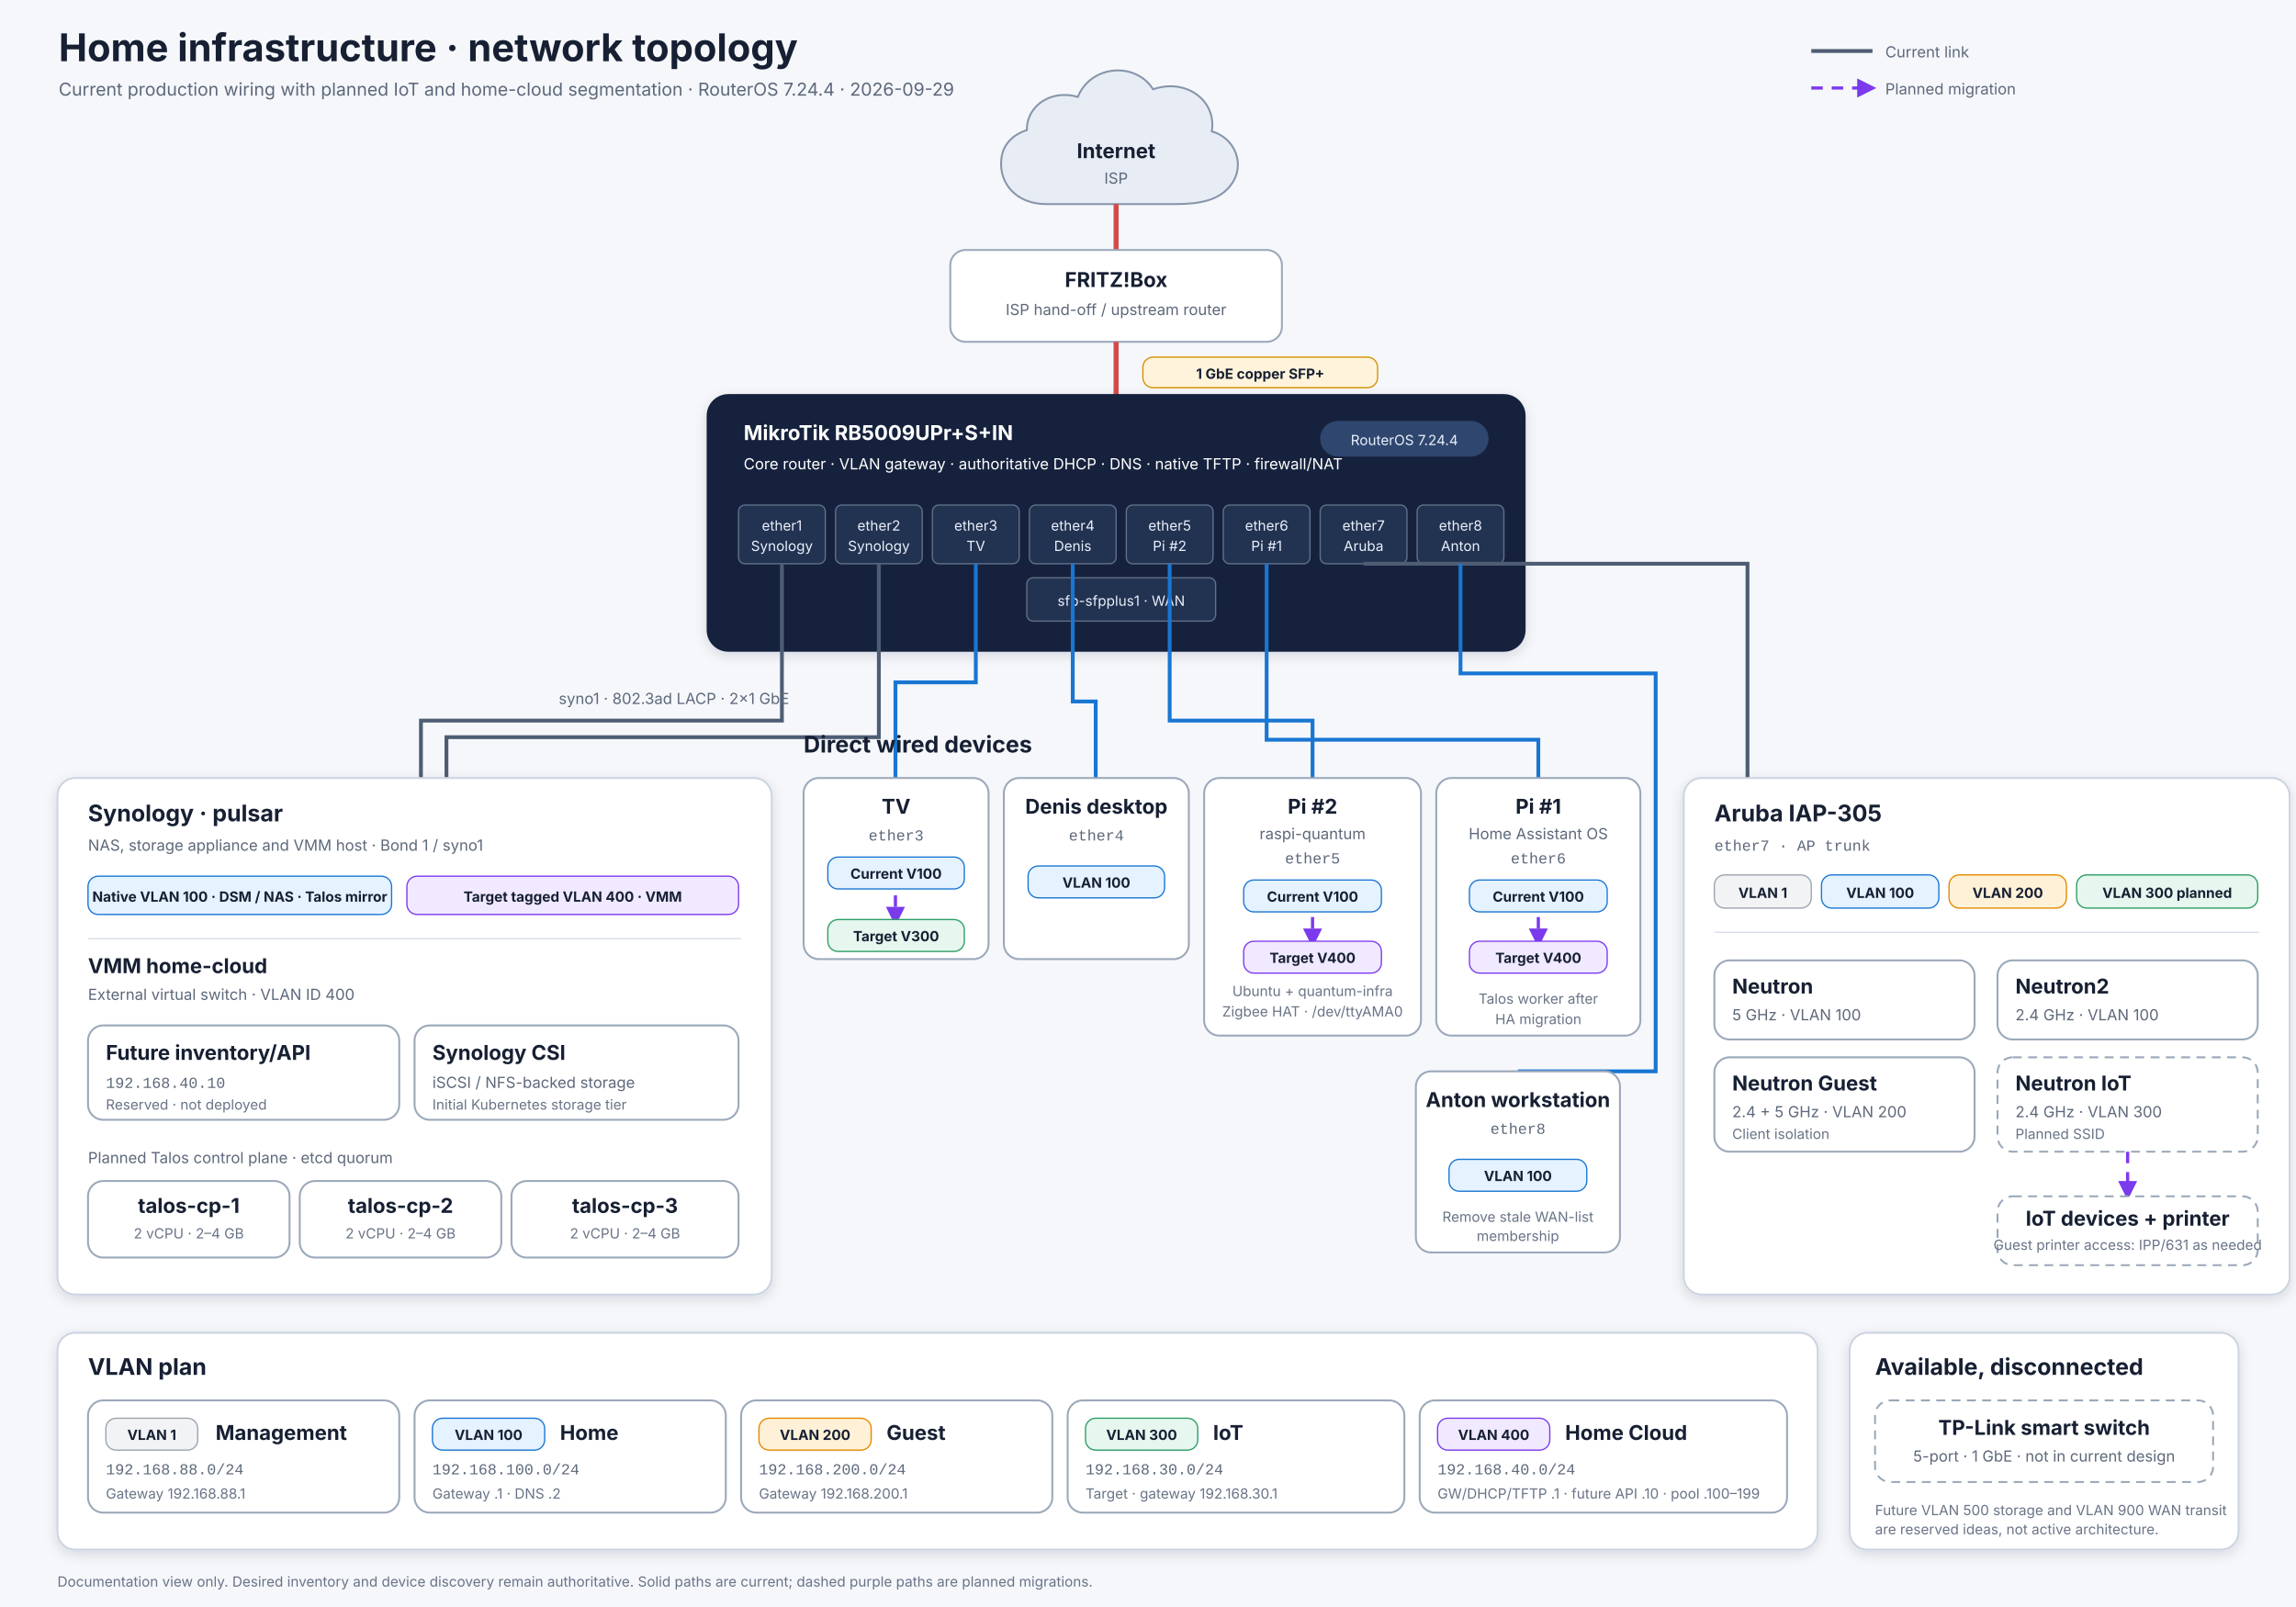
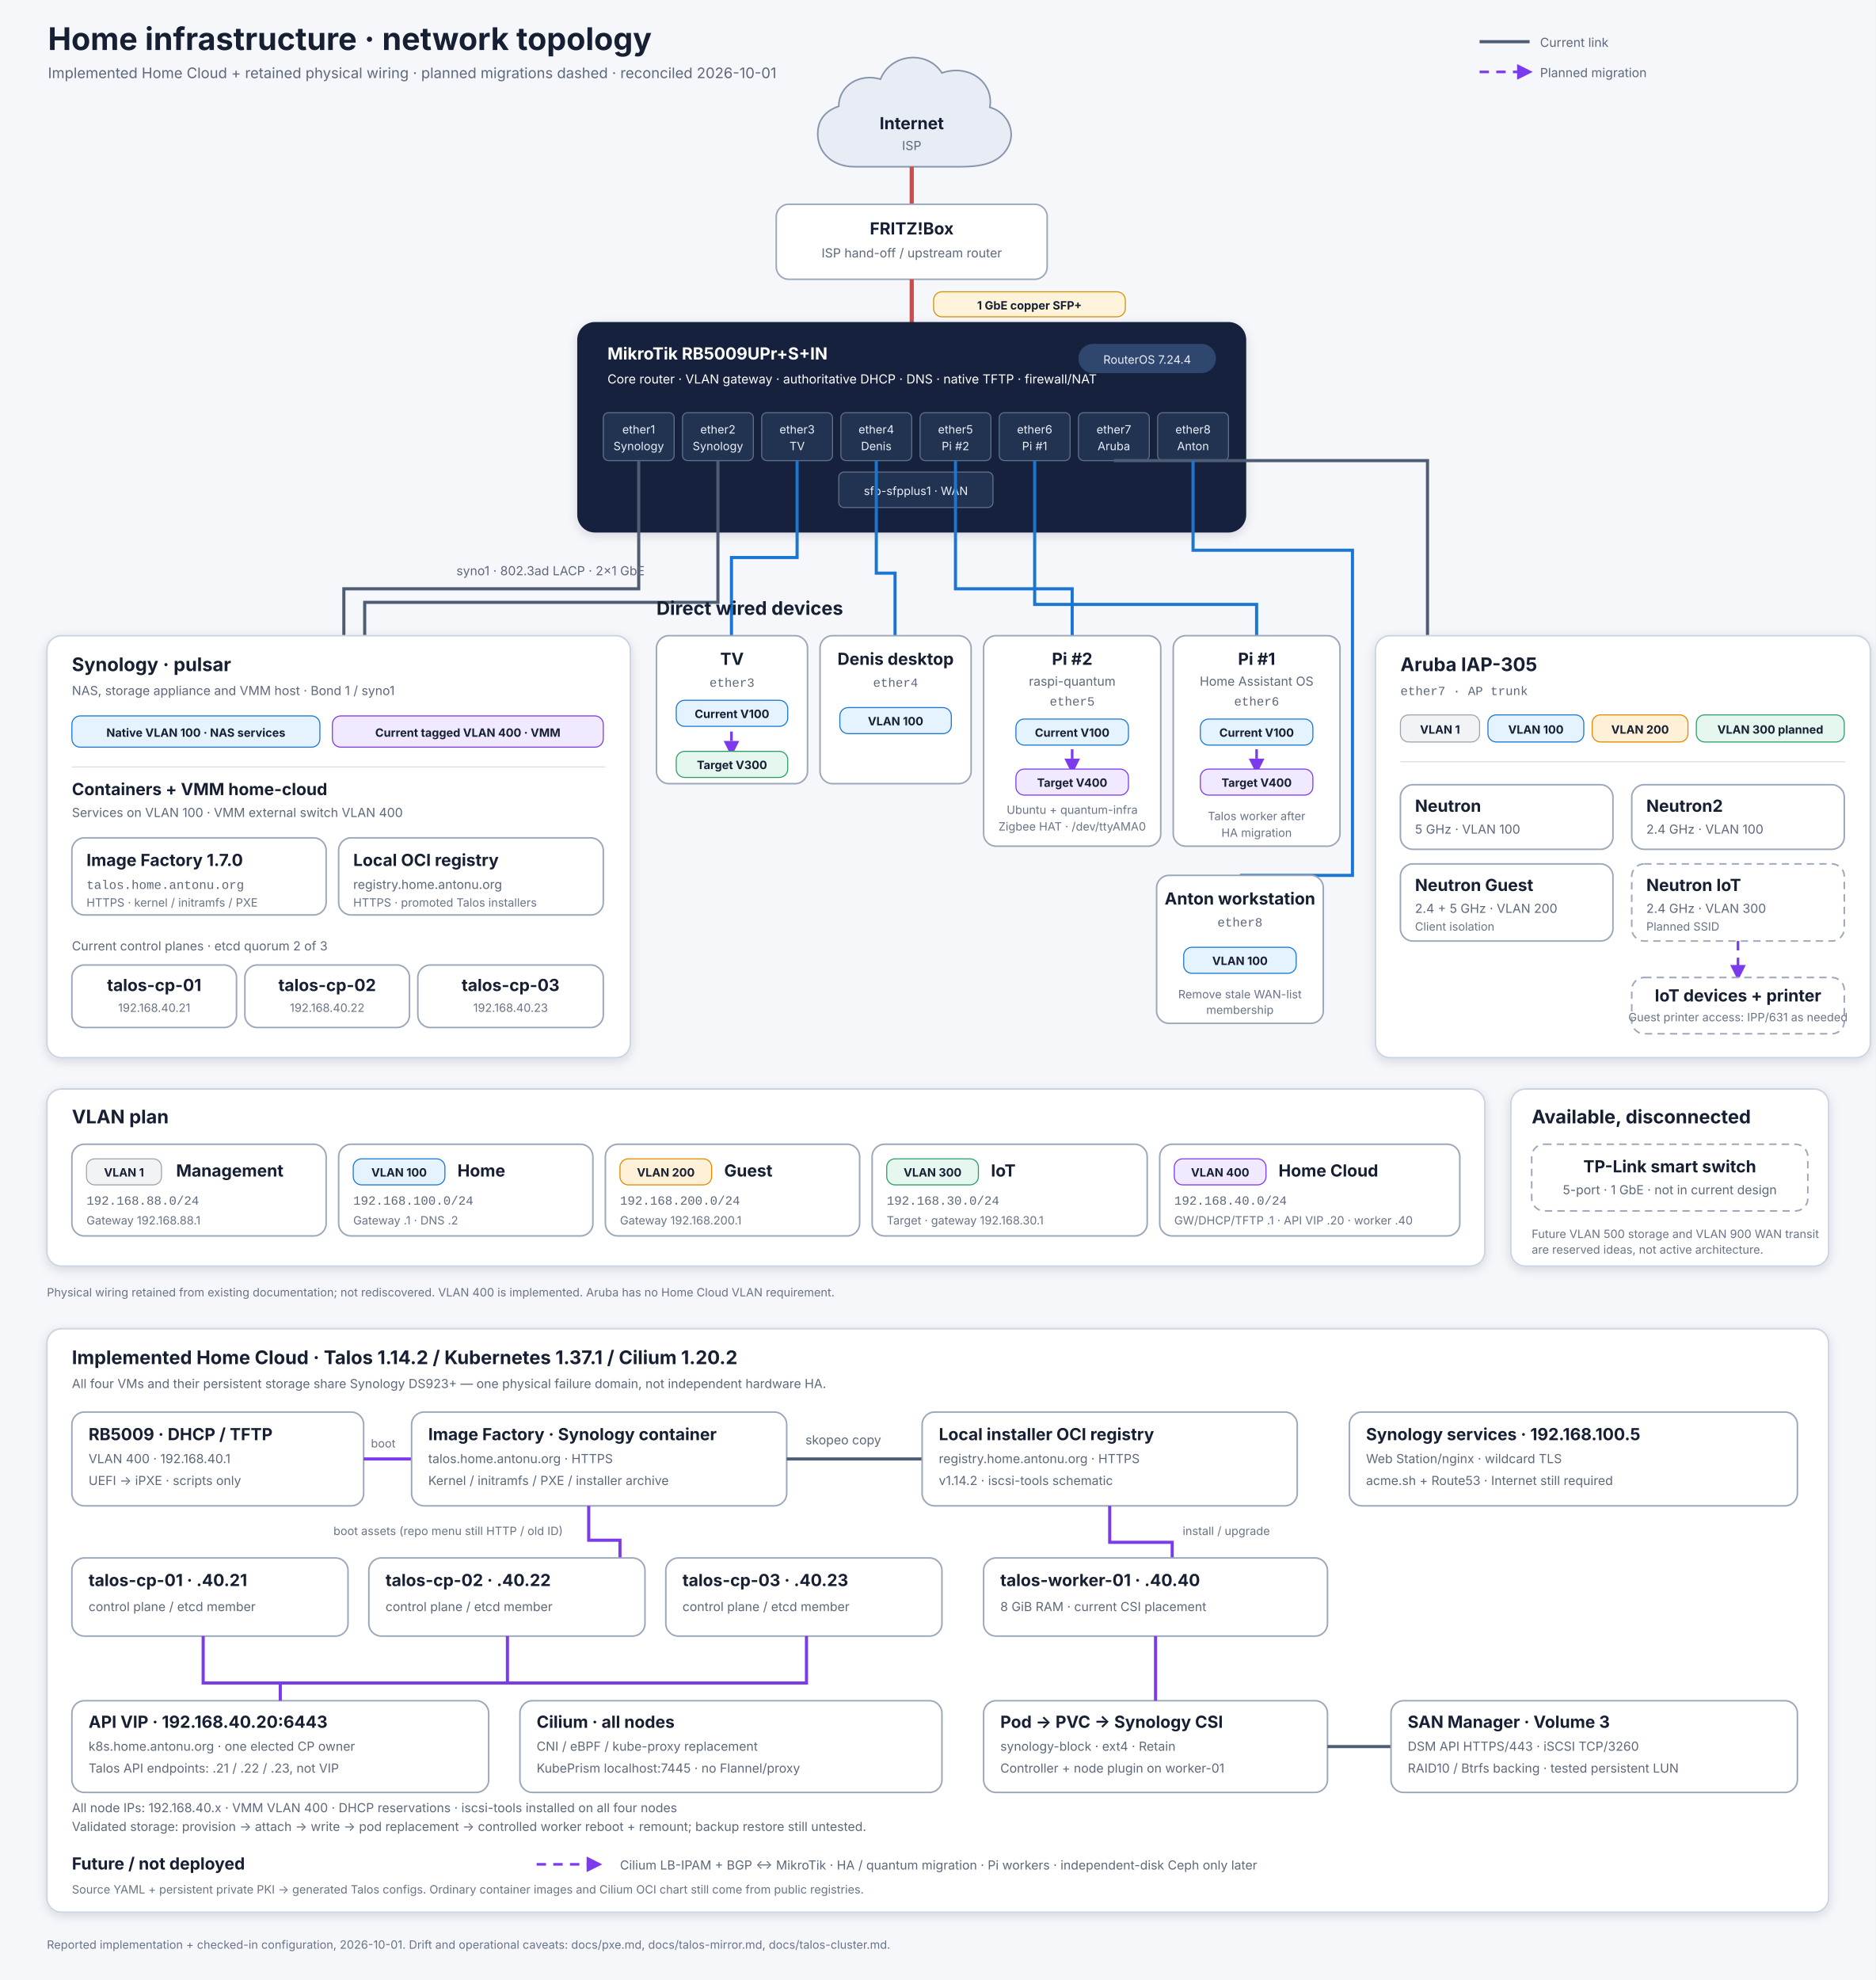
- <svg xmlns="http://www.w3.org/2000/svg" width="1800" height="1260" viewBox="0 0 1800 1260" role="img" aria-labelledby="title desc">
+ <svg xmlns="http://www.w3.org/2000/svg" width="1800" height="1900" viewBox="0 0 1800 1900" role="img" aria-labelledby="title desc">
  <defs>
    <filter id="shadow" x="-15%" y="-15%" width="130%" height="140%">
      <feDropShadow dx="0" dy="3" stdDeviation="5" flood-color="#152238" flood-opacity="0.13" />
    </filter>
    <marker id="arrow-planned" viewBox="0 0 10 10" refX="8" refY="5" markerWidth="6" markerHeight="6" orient="auto-start-reverse">
      <path d="M 0 0 L 10 5 L 0 10 z" fill="#7c3aed" />
    </marker>
    <style>
      text { font-family: Inter, ui-sans-serif, -apple-system, BlinkMacSystemFont, "Segoe UI", sans-serif; fill: #172033; }
      .title { font-size: 30px; font-weight: 700; }
      .subtitle { font-size: 14px; fill: #5d687a; }
      .section-title { font-size: 18px; font-weight: 700; }
      .node-title { font-size: 16px; font-weight: 700; }
      .label { font-size: 13px; }
      .small { font-size: 12px; fill: #5d687a; }
      .tiny { font-size: 11px; fill: #687386; }
      .mono { font-family: "SFMono-Regular", Consolas, "Liberation Mono", monospace; }
      .panel { fill: #ffffff; stroke: #cbd4e1; stroke-width: 1.5; rx: 14; filter: url(#shadow); }
      .node { fill: #ffffff; stroke: #9ba8ba; stroke-width: 1.5; rx: 12; }
      .core { fill: #14213d; stroke: #14213d; stroke-width: 2; rx: 16; filter: url(#shadow); }
      .core-text { fill: #ffffff; }
      .port { fill: #223251; stroke: #61708a; stroke-width: 1; rx: 5; }
      .port-text { fill: #eaf0fb; font-size: 11px; }
      .wan { stroke: #d24b4b; stroke-width: 4; fill: none; }
      .physical { stroke: #4e5d73; stroke-width: 3; fill: none; }
      .lacp { stroke: #4e5d73; stroke-width: 3; fill: none; }
      .planned { stroke: #7c3aed; stroke-width: 2.5; fill: none; stroke-dasharray: 9 7; marker-end: url(#arrow-planned); }
      .v1 { stroke: #6b7280; }
      .v100 { stroke: #1976d2; }
      .v200 { stroke: #e48900; }
      .v300 { stroke: #2e9d65; }
      .v400 { stroke: #7c3aed; }
      .pill { rx: 8; stroke-width: 1; }
      .pill-text { font-size: 11px; font-weight: 700; }
      .p1 { fill: #f1f3f5; stroke: #9ca3af; }
      .p100 { fill: #e5f2ff; stroke: #1976d2; }
      .p200 { fill: #fff1d7; stroke: #e48900; }
      .p300 { fill: #e5f7ee; stroke: #2e9d65; }
      .p400 { fill: #f0e9ff; stroke: #7c3aed; }
      .current-chip { fill: #e8f5ec; stroke: #4d9b65; }
      .planned-chip { fill: #f1ebff; stroke: #8b5cf6; }
      .warn-chip { fill: #fff4db; stroke: #d59100; }
      .divider { stroke: #d8dee8; stroke-width: 1; }
    </style>
  </defs>
-   <rect width="1800" height="1260" fill="#f5f7fb" />
+   <rect width="1800" height="1900" fill="#f5f7fb" />
  <text x="46" y="48" class="title">Home infrastructure · network topology</text>
-   <text x="46" y="75" class="subtitle">Current production wiring with planned IoT and home-cloud segmentation · RouterOS 7.24.4 · 2026-09-29</text>
+   <text x="46" y="75" class="subtitle">Implemented Home Cloud + retained physical wiring · planned migrations dashed · reconciled 2026-10-01</text>
  <g transform="translate(1420,30)">
    <line x1="0" y1="10" x2="48" y2="10" class="physical" />
    <text x="58" y="15" class="small">Current link</text>
    <line x1="0" y1="39" x2="48" y2="39" class="planned" />
    <text x="58" y="44" class="small">Planned migration</text>
  </g>
  <g>
    <path d="M805 102 C805 82 825 70 845 76 C855 51 890 48 904 70 C930 61 954 79 950 103 C968 108 977 129 965 145 C956 157 941 160 922 160 L820 160 C797 160 783 144 785 125 C786 114 793 106 805 102Z" fill="#e8edf5" stroke="#8795aa" stroke-width="1.5" />
    <text x="875" y="124" text-anchor="middle" class="node-title">Internet</text>
    <text x="875" y="144" text-anchor="middle" class="small">ISP</text>
  </g>
  <path d="M875 160 L875 196" class="wan" />
  <g transform="translate(745,196)">
    <rect width="260" height="72" class="node" />
    <text x="130" y="29" text-anchor="middle" class="node-title">FRITZ!Box</text>
    <text x="130" y="51" text-anchor="middle" class="small">ISP hand-off / upstream router</text>
  </g>
  <path d="M875 268 L875 310" class="wan" />
  <rect x="896" y="280" width="184" height="24" class="pill warn-chip" />
  <text x="988" y="297" text-anchor="middle" class="pill-text">1 GbE copper SFP+</text>
  <g transform="translate(555,310)">
    <rect width="640" height="200" class="core" />
    <text x="28" y="35" class="node-title core-text">MikroTik RB5009UPr+S+IN</text>
    <text x="28" y="58" class="small core-text">Core router · VLAN gateway · authoritative DHCP · DNS · native TFTP · firewall/NAT</text>
    <rect x="480" y="20" width="132" height="28" rx="14" fill="#2f466e" />
    <text x="546" y="39" text-anchor="middle" class="port-text">RouterOS 7.24.4</text>
    <g transform="translate(24,86)">
      <rect x="0" y="0" width="68" height="46" class="port" />
      <text x="34" y="20" text-anchor="middle" class="port-text">ether1</text>
      <text x="34" y="36" text-anchor="middle" class="port-text">Synology</text>
      <rect x="76" y="0" width="68" height="46" class="port" />
      <text x="110" y="20" text-anchor="middle" class="port-text">ether2</text>
      <text x="110" y="36" text-anchor="middle" class="port-text">Synology</text>
      <rect x="152" y="0" width="68" height="46" class="port" />
      <text x="186" y="20" text-anchor="middle" class="port-text">ether3</text>
      <text x="186" y="36" text-anchor="middle" class="port-text">TV</text>
      <rect x="228" y="0" width="68" height="46" class="port" />
      <text x="262" y="20" text-anchor="middle" class="port-text">ether4</text>
      <text x="262" y="36" text-anchor="middle" class="port-text">Denis</text>
      <rect x="304" y="0" width="68" height="46" class="port" />
      <text x="338" y="20" text-anchor="middle" class="port-text">ether5</text>
      <text x="338" y="36" text-anchor="middle" class="port-text">Pi #2</text>
      <rect x="380" y="0" width="68" height="46" class="port" />
      <text x="414" y="20" text-anchor="middle" class="port-text">ether6</text>
      <text x="414" y="36" text-anchor="middle" class="port-text">Pi #1</text>
      <rect x="456" y="0" width="68" height="46" class="port" />
      <text x="490" y="20" text-anchor="middle" class="port-text">ether7</text>
      <text x="490" y="36" text-anchor="middle" class="port-text">Aruba</text>
      <rect x="532" y="0" width="68" height="46" class="port" />
      <text x="566" y="20" text-anchor="middle" class="port-text">ether8</text>
      <text x="566" y="36" text-anchor="middle" class="port-text">Anton</text>
      <rect x="226" y="57" width="148" height="34" class="port" />
      <text x="300" y="79" text-anchor="middle" class="port-text">sfp-sfpplus1 · WAN</text>
    </g>
  </g>
  <path d="M613 442 L613 565 L330 565 L330 610" class="lacp" />
  <path d="M689 442 L689 578 L350 578 L350 610" class="lacp" />
  <text x="438" y="552" class="small">syno1 · 802.3ad LACP · 2×1 GbE</text>
  <path d="M765 442 L765 535 L702 535 L702 610" class="physical v100" />
  <path d="M841 442 L841 550 L859 550 L859 610" class="physical v100" />
  <path d="M917 442 L917 565 L1029 565 L1029 610" class="physical v100" />
  <path d="M993 442 L993 580 L1206 580 L1206 610" class="physical v100" />
  <path d="M1069 442 L1370 442 L1370 610" class="physical" />
  <path d="M1145 442 L1145 528 L1298 528 L1298 840 L1190 840" class="physical v100" />
  <g transform="translate(45,610)">
    <rect width="560" height="405" class="panel" />
    <text x="24" y="34" class="section-title">Synology · pulsar</text>
    <text x="24" y="57" class="small">NAS, storage appliance and VMM host · Bond 1 / syno1</text>
    <rect x="24" y="77" width="238" height="30" class="pill p100" />
-     <text x="143" y="97" text-anchor="middle" class="pill-text">Native VLAN 100 · DSM / NAS · Talos mirror</text>
+     <text x="143" y="97" text-anchor="middle" class="pill-text">Native VLAN 100 · NAS services</text>
    <rect x="274" y="77" width="260" height="30" class="pill p400" />
-     <text x="404" y="97" text-anchor="middle" class="pill-text">Target tagged VLAN 400 · VMM</text>
+     <text x="404" y="97" text-anchor="middle" class="pill-text">Current tagged VLAN 400 · VMM</text>
    <line x1="24" y1="126" x2="536" y2="126" class="divider" />
-     <text x="24" y="153" class="node-title">VMM home-cloud</text>
-     <text x="24" y="174" class="small">External virtual switch · VLAN ID 400</text>
+     <text x="24" y="153" class="node-title">Containers + VMM home-cloud</text>
+     <text x="24" y="174" class="small">Services on VLAN 100 · VMM external switch VLAN 400</text>
    <g transform="translate(24,194)">
      <rect width="244" height="74" class="node" />
-       <text x="14" y="27" class="node-title">Future inventory/API</text>
-       <text x="14" y="49" class="small mono">192.168.40.10</text>
-       <text x="14" y="66" class="tiny">Reserved · not deployed</text>
+       <text x="14" y="27" class="node-title">Image Factory 1.7.0</text>
+       <text x="14" y="49" class="small mono">talos.home.antonu.org</text>
+       <text x="14" y="66" class="tiny">HTTPS · kernel / initramfs / PXE</text>
    </g>
    <g transform="translate(280,194)">
      <rect width="254" height="74" class="node" />
-       <text x="14" y="27" class="node-title">Synology CSI</text>
-       <text x="14" y="49" class="small">iSCSI / NFS-backed storage</text>
-       <text x="14" y="66" class="tiny">Initial Kubernetes storage tier</text>
-     </g>
-     <text x="24" y="302" class="small">Planned Talos control plane · etcd quorum</text>
+       <text x="14" y="27" class="node-title">Local OCI registry</text>
+       <text x="14" y="49" class="small">registry.home.antonu.org</text>
+       <text x="14" y="66" class="tiny">HTTPS · promoted Talos installers</text>
+     </g>
+     <text x="24" y="302" class="small">Current control planes · etcd quorum 2 of 3</text>
    <g transform="translate(24,316)">
      <rect width="158" height="60" class="node" />
-       <text x="79" y="25" text-anchor="middle" class="node-title">talos-cp-1</text>
-       <text x="79" y="45" text-anchor="middle" class="tiny">2 vCPU · 2–4 GB</text>
+       <text x="79" y="25" text-anchor="middle" class="node-title">talos-cp-01</text>
+       <text x="79" y="45" text-anchor="middle" class="tiny">192.168.40.21</text>
    </g>
    <g transform="translate(190,316)">
      <rect width="158" height="60" class="node" />
-       <text x="79" y="25" text-anchor="middle" class="node-title">talos-cp-2</text>
-       <text x="79" y="45" text-anchor="middle" class="tiny">2 vCPU · 2–4 GB</text>
+       <text x="79" y="25" text-anchor="middle" class="node-title">talos-cp-02</text>
+       <text x="79" y="45" text-anchor="middle" class="tiny">192.168.40.22</text>
    </g>
    <g transform="translate(356,316)">
      <rect width="178" height="60" class="node" />
-       <text x="89" y="25" text-anchor="middle" class="node-title">talos-cp-3</text>
-       <text x="89" y="45" text-anchor="middle" class="tiny">2 vCPU · 2–4 GB</text>
+       <text x="89" y="25" text-anchor="middle" class="node-title">talos-cp-03</text>
+       <text x="89" y="45" text-anchor="middle" class="tiny">192.168.40.23</text>
    </g>
  </g>
  <g transform="translate(630,610)">
    <text x="0" y="-20" class="section-title">Direct wired devices</text>
    <g transform="translate(0,0)">
      <rect width="145" height="142" class="node" />
      <text x="72.5" y="28" text-anchor="middle" class="node-title">TV</text>
      <text x="72.5" y="49" text-anchor="middle" class="small mono">ether3</text>
      <rect x="19" y="62" width="107" height="25" class="pill p100" />
      <text x="72.5" y="79" text-anchor="middle" class="pill-text">Current V100</text>
      <path d="M72 92 L72 113" class="planned" />
      <rect x="19" y="111" width="107" height="25" class="pill p300" />
      <text x="72.5" y="128" text-anchor="middle" class="pill-text">Target V300</text>
    </g>
    <g transform="translate(157,0)">
      <rect width="145" height="142" class="node" />
      <text x="72.5" y="28" text-anchor="middle" class="node-title">Denis desktop</text>
      <text x="72.5" y="49" text-anchor="middle" class="small mono">ether4</text>
      <rect x="19" y="69" width="107" height="25" class="pill p100" />
      <text x="72.5" y="86" text-anchor="middle" class="pill-text">VLAN 100</text>
    </g>
    <g transform="translate(314,0)">
      <rect width="170" height="202" class="node" />
      <text x="85" y="28" text-anchor="middle" class="node-title">Pi #2</text>
      <text x="85" y="48" text-anchor="middle" class="small">raspi-quantum</text>
      <text x="85" y="67" text-anchor="middle" class="small mono">ether5</text>
      <rect x="31" y="80" width="108" height="25" class="pill p100" />
      <text x="85" y="97" text-anchor="middle" class="pill-text">Current V100</text>
      <path d="M85 109 L85 130" class="planned" />
      <rect x="31" y="128" width="108" height="25" class="pill p400" />
      <text x="85" y="145" text-anchor="middle" class="pill-text">Target V400</text>
      <text x="85" y="171" text-anchor="middle" class="tiny">Ubuntu + quantum-infra</text>
      <text x="85" y="187" text-anchor="middle" class="tiny">Zigbee HAT · /dev/ttyAMA0</text>
    </g>
    <g transform="translate(496,0)">
      <rect width="160" height="202" class="node" />
      <text x="80" y="28" text-anchor="middle" class="node-title">Pi #1</text>
      <text x="80" y="48" text-anchor="middle" class="small">Home Assistant OS</text>
      <text x="80" y="67" text-anchor="middle" class="small mono">ether6</text>
      <rect x="26" y="80" width="108" height="25" class="pill p100" />
      <text x="80" y="97" text-anchor="middle" class="pill-text">Current V100</text>
      <path d="M80 109 L80 130" class="planned" />
      <rect x="26" y="128" width="108" height="25" class="pill p400" />
      <text x="80" y="145" text-anchor="middle" class="pill-text">Target V400</text>
      <text x="80" y="177" text-anchor="middle" class="tiny">Talos worker after</text>
      <text x="80" y="193" text-anchor="middle" class="tiny">HA migration</text>
    </g>
    <g transform="translate(480,230)">
      <rect width="160" height="142" class="node" />
      <text x="80" y="28" text-anchor="middle" class="node-title">Anton workstation</text>
      <text x="80" y="49" text-anchor="middle" class="small mono">ether8</text>
      <rect x="26" y="69" width="108" height="25" class="pill p100" />
      <text x="80" y="86" text-anchor="middle" class="pill-text">VLAN 100</text>
      <text x="80" y="118" text-anchor="middle" class="tiny">Remove stale WAN-list</text>
      <text x="80" y="133" text-anchor="middle" class="tiny">membership</text>
    </g>
  </g>
  <g transform="translate(1320,610)">
    <rect width="475" height="405" class="panel" />
    <text x="24" y="34" class="section-title">Aruba IAP-305</text>
    <text x="24" y="57" class="small mono">ether7 · AP trunk</text>
    <rect x="24" y="76" width="76" height="26" class="pill p1" />
    <text x="62" y="94" text-anchor="middle" class="pill-text">VLAN 1</text>
    <rect x="108" y="76" width="92" height="26" class="pill p100" />
    <text x="154" y="94" text-anchor="middle" class="pill-text">VLAN 100</text>
    <rect x="208" y="76" width="92" height="26" class="pill p200" />
    <text x="254" y="94" text-anchor="middle" class="pill-text">VLAN 200</text>
    <rect x="308" y="76" width="142" height="26" class="pill p300" />
    <text x="379" y="94" text-anchor="middle" class="pill-text">VLAN 300 planned</text>
    <line x1="24" y1="121" x2="451" y2="121" class="divider" />
    <g transform="translate(24,143)">
      <rect width="204" height="62" class="node" />
      <text x="14" y="26" class="node-title">Neutron</text>
      <text x="14" y="47" class="small">5 GHz · VLAN 100</text>
    </g>
    <g transform="translate(246,143)">
      <rect width="204" height="62" class="node" />
      <text x="14" y="26" class="node-title">Neutron2</text>
      <text x="14" y="47" class="small">2.4 GHz · VLAN 100</text>
    </g>
    <g transform="translate(24,219)">
      <rect width="204" height="74" class="node" />
      <text x="14" y="26" class="node-title">Neutron Guest</text>
      <text x="14" y="47" class="small">2.4 + 5 GHz · VLAN 200</text>
      <text x="14" y="64" class="tiny">Client isolation</text>
    </g>
    <g transform="translate(246,219)">
      <rect width="204" height="74" class="node" stroke-dasharray="7 5" />
      <text x="14" y="26" class="node-title">Neutron IoT</text>
      <text x="14" y="47" class="small">2.4 GHz · VLAN 300</text>
      <text x="14" y="64" class="tiny">Planned SSID</text>
    </g>
    <path d="M348 293 L348 328" class="planned" />
    <g transform="translate(246,328)">
      <rect width="204" height="54" class="node" stroke-dasharray="7 5" />
      <text x="102" y="23" text-anchor="middle" class="node-title">IoT devices + printer</text>
      <text x="102" y="42" text-anchor="middle" class="tiny">Guest printer access: IPP/631 as needed</text>
    </g>
  </g>
  <g transform="translate(45,1045)">
    <rect width="1380" height="170" class="panel" />
    <text x="24" y="33" class="section-title">VLAN plan</text>
    <g transform="translate(24,53)">
      <rect width="244" height="88" class="node" />
      <rect x="14" y="14" width="72" height="25" class="pill p1" />
      <text x="50" y="31" text-anchor="middle" class="pill-text">VLAN 1</text>
      <text x="100" y="31" class="node-title">Management</text>
      <text x="14" y="58" class="small mono">192.168.88.0/24</text>
      <text x="14" y="77" class="tiny">Gateway 192.168.88.1</text>
    </g>
    <g transform="translate(280,53)">
      <rect width="244" height="88" class="node" />
      <rect x="14" y="14" width="88" height="25" class="pill p100" />
      <text x="58" y="31" text-anchor="middle" class="pill-text">VLAN 100</text>
      <text x="114" y="31" class="node-title">Home</text>
      <text x="14" y="58" class="small mono">192.168.100.0/24</text>
      <text x="14" y="77" class="tiny">Gateway .1 · DNS .2</text>
    </g>
    <g transform="translate(536,53)">
      <rect width="244" height="88" class="node" />
      <rect x="14" y="14" width="88" height="25" class="pill p200" />
      <text x="58" y="31" text-anchor="middle" class="pill-text">VLAN 200</text>
      <text x="114" y="31" class="node-title">Guest</text>
      <text x="14" y="58" class="small mono">192.168.200.0/24</text>
      <text x="14" y="77" class="tiny">Gateway 192.168.200.1</text>
    </g>
    <g transform="translate(792,53)">
      <rect width="264" height="88" class="node" />
      <rect x="14" y="14" width="88" height="25" class="pill p300" />
      <text x="58" y="31" text-anchor="middle" class="pill-text">VLAN 300</text>
      <text x="114" y="31" class="node-title">IoT</text>
      <text x="14" y="58" class="small mono">192.168.30.0/24</text>
      <text x="14" y="77" class="tiny">Target · gateway 192.168.30.1</text>
    </g>
    <g transform="translate(1068,53)">
      <rect width="288" height="88" class="node" />
      <rect x="14" y="14" width="88" height="25" class="pill p400" />
      <text x="58" y="31" text-anchor="middle" class="pill-text">VLAN 400</text>
      <text x="114" y="31" class="node-title">Home Cloud</text>
      <text x="14" y="58" class="small mono">192.168.40.0/24</text>
-       <text x="14" y="77" class="tiny">GW/DHCP/TFTP .1 · future API .10 · pool .100–199</text>
+       <text x="14" y="77" class="tiny">GW/DHCP/TFTP .1 · API VIP .20 · worker .40</text>
    </g>
  </g>
  <g transform="translate(1450,1045)">
    <rect width="305" height="170" class="panel" />
    <text x="20" y="33" class="section-title">Available, disconnected</text>
    <rect x="20" y="53" width="265" height="64" class="node" stroke-dasharray="7 5" />
    <text x="152.5" y="80" text-anchor="middle" class="node-title">TP-Link smart switch</text>
    <text x="152.5" y="101" text-anchor="middle" class="small">5-port · 1 GbE · not in current design</text>
    <text x="20" y="143" class="tiny">Future VLAN 500 storage and VLAN 900 WAN transit</text>
    <text x="20" y="158" class="tiny">are reserved ideas, not active architecture.</text>
  </g>
-   <text x="45" y="1244" class="tiny">Documentation view only. Desired inventory and device discovery remain authoritative. Solid paths are current; dashed purple paths are planned migrations.</text>
+   <text x="45" y="1244" class="tiny">Physical wiring retained from existing documentation; not rediscovered. VLAN 400 is implemented. Aruba has no Home Cloud VLAN requirement.</text>
+   <g transform="translate(45,1275)">
+     <rect width="1710" height="560" class="panel" />
+     <text x="24" y="34" class="section-title">Implemented Home Cloud · Talos 1.14.2 / Kubernetes 1.37.1 / Cilium 1.20.2</text>
+     <text x="24" y="57" class="small">All four VMs and their persistent storage share Synology DS923+ — one physical failure domain, not independent hardware HA.</text>
+     <g transform="translate(24,80)">
+       <rect width="280" height="90" class="node" />
+       <text x="16" y="27" class="node-title">RB5009 · DHCP / TFTP</text>
+       <text x="16" y="49" class="small">VLAN 400 · 192.168.40.1</text>
+       <text x="16" y="70" class="small">UEFI → iPXE · scripts only</text>
+     </g>
+     <path d="M304 125 H350" class="physical v400" />
+     <text x="311" y="114" class="tiny">boot</text>
+     <g transform="translate(350,80)">
+       <rect width="360" height="90" class="node" />
+       <text x="16" y="27" class="node-title">Image Factory · Synology container</text>
+       <text x="16" y="49" class="small">talos.home.antonu.org · HTTPS</text>
+       <text x="16" y="70" class="small">Kernel / initramfs / PXE / installer archive</text>
+     </g>
+     <path d="M710 125 H840" class="physical" />
+     <text x="728" y="111" class="small">skopeo copy</text>
+     <g transform="translate(840,80)">
+       <rect width="360" height="90" class="node" />
+       <text x="16" y="27" class="node-title">Local installer OCI registry</text>
+       <text x="16" y="49" class="small">registry.home.antonu.org · HTTPS</text>
+       <text x="16" y="70" class="small">v1.14.2 · iscsi-tools schematic</text>
+     </g>
+     <g transform="translate(1250,80)">
+       <rect width="430" height="90" class="node" />
+       <text x="16" y="27" class="node-title">Synology services · 192.168.100.5</text>
+       <text x="16" y="49" class="small">Web Station/nginx · wildcard TLS</text>
+       <text x="16" y="70" class="small">acme.sh + Route53 · Internet still required</text>
+     </g>
+     <path d="M520 170 V203 H550 V220" class="physical v400" />
+     <text x="275" y="198" class="tiny">boot assets (repo menu still HTTP / old ID)</text>
+     <path d="M1020 170 V205 H1080 V220" class="physical v400" />
+     <text x="1090" y="198" class="tiny">install / upgrade</text>
+     <g transform="translate(24,220)">
+       <rect width="265" height="75" class="node" />
+       <text x="16" y="27" class="node-title">talos-cp-01 · .40.21</text>
+       <text x="16" y="51" class="small">control plane / etcd member</text>
+     </g>
+     <g transform="translate(309,220)">
+       <rect width="265" height="75" class="node" />
+       <text x="16" y="27" class="node-title">talos-cp-02 · .40.22</text>
+       <text x="16" y="51" class="small">control plane / etcd member</text>
+     </g>
+     <g transform="translate(594,220)">
+       <rect width="265" height="75" class="node" />
+       <text x="16" y="27" class="node-title">talos-cp-03 · .40.23</text>
+       <text x="16" y="51" class="small">control plane / etcd member</text>
+     </g>
+     <g transform="translate(899,220)">
+       <rect width="330" height="75" class="node" />
+       <text x="16" y="27" class="node-title">talos-worker-01 · .40.40</text>
+       <text x="16" y="51" class="small">8 GiB RAM · current CSI placement</text>
+     </g>
+     <text x="24" y="464" class="small">All node IPs: 192.168.40.x · VMM VLAN 400 · DHCP reservations · iscsi-tools installed on all four nodes</text>
+     <path d="M150 295 V340 H729 V295 M442 295 V340" class="physical v400" />
+     <g transform="translate(24,357)">
+       <rect width="400" height="88" class="node" />
+       <text x="16" y="26" class="node-title">API VIP · 192.168.40.20:6443</text>
+       <text x="16" y="48" class="small">k8s.home.antonu.org · one elected CP owner</text>
+       <text x="16" y="69" class="small">Talos API endpoints: .21 / .22 / .23, not VIP</text>
+     </g>
+     <path d="M224 340 V357" class="physical v400" />
+     <g transform="translate(454,357)">
+       <rect width="405" height="88" class="node" />
+       <text x="16" y="26" class="node-title">Cilium · all nodes</text>
+       <text x="16" y="48" class="small">CNI / eBPF / kube-proxy replacement</text>
+       <text x="16" y="69" class="small">KubePrism localhost:7445 · no Flannel/proxy</text>
+     </g>
+     <g transform="translate(899,357)">
+       <rect width="330" height="88" class="node" />
+       <text x="16" y="26" class="node-title">Pod → PVC → Synology CSI</text>
+       <text x="16" y="48" class="small">synology-block · ext4 · Retain</text>
+       <text x="16" y="69" class="small">Controller + node plugin on worker-01</text>
+     </g>
+     <path d="M1064 295 V357" class="physical v400" />
+     <path d="M1229 401 H1290" class="physical" />
+     <g transform="translate(1290,357)">
+       <rect width="390" height="88" class="node" />
+       <text x="16" y="26" class="node-title">SAN Manager · Volume 3</text>
+       <text x="16" y="48" class="small">DSM API HTTPS/443 · iSCSI TCP/3260</text>
+       <text x="16" y="69" class="small">RAID10 / Btrfs backing · tested persistent LUN</text>
+     </g>
+     <text x="24" y="482" class="small">Validated storage: provision → attach → write → pod replacement → controlled worker reboot + remount; backup restore still untested.</text>
+     <path d="M470 514 H530" class="planned" />
+     <text x="24" y="519" class="node-title">Future / not deployed</text>
+     <text x="550" y="519" class="small">Cilium LB-IPAM + BGP ↔ MikroTik · HA / quantum migration · Pi workers · independent-disk Ceph only later</text>
+     <text x="24" y="542" class="tiny">Source YAML + persistent private PKI → generated Talos configs. Ordinary container images and Cilium OCI chart still come from public registries.</text>
+   </g>
+   <text x="45" y="1870" class="tiny">Reported implementation + checked-in configuration, 2026-10-01. Drift and operational caveats: docs/pxe.md, docs/talos-mirror.md, docs/talos-cluster.md.</text>
</svg>
